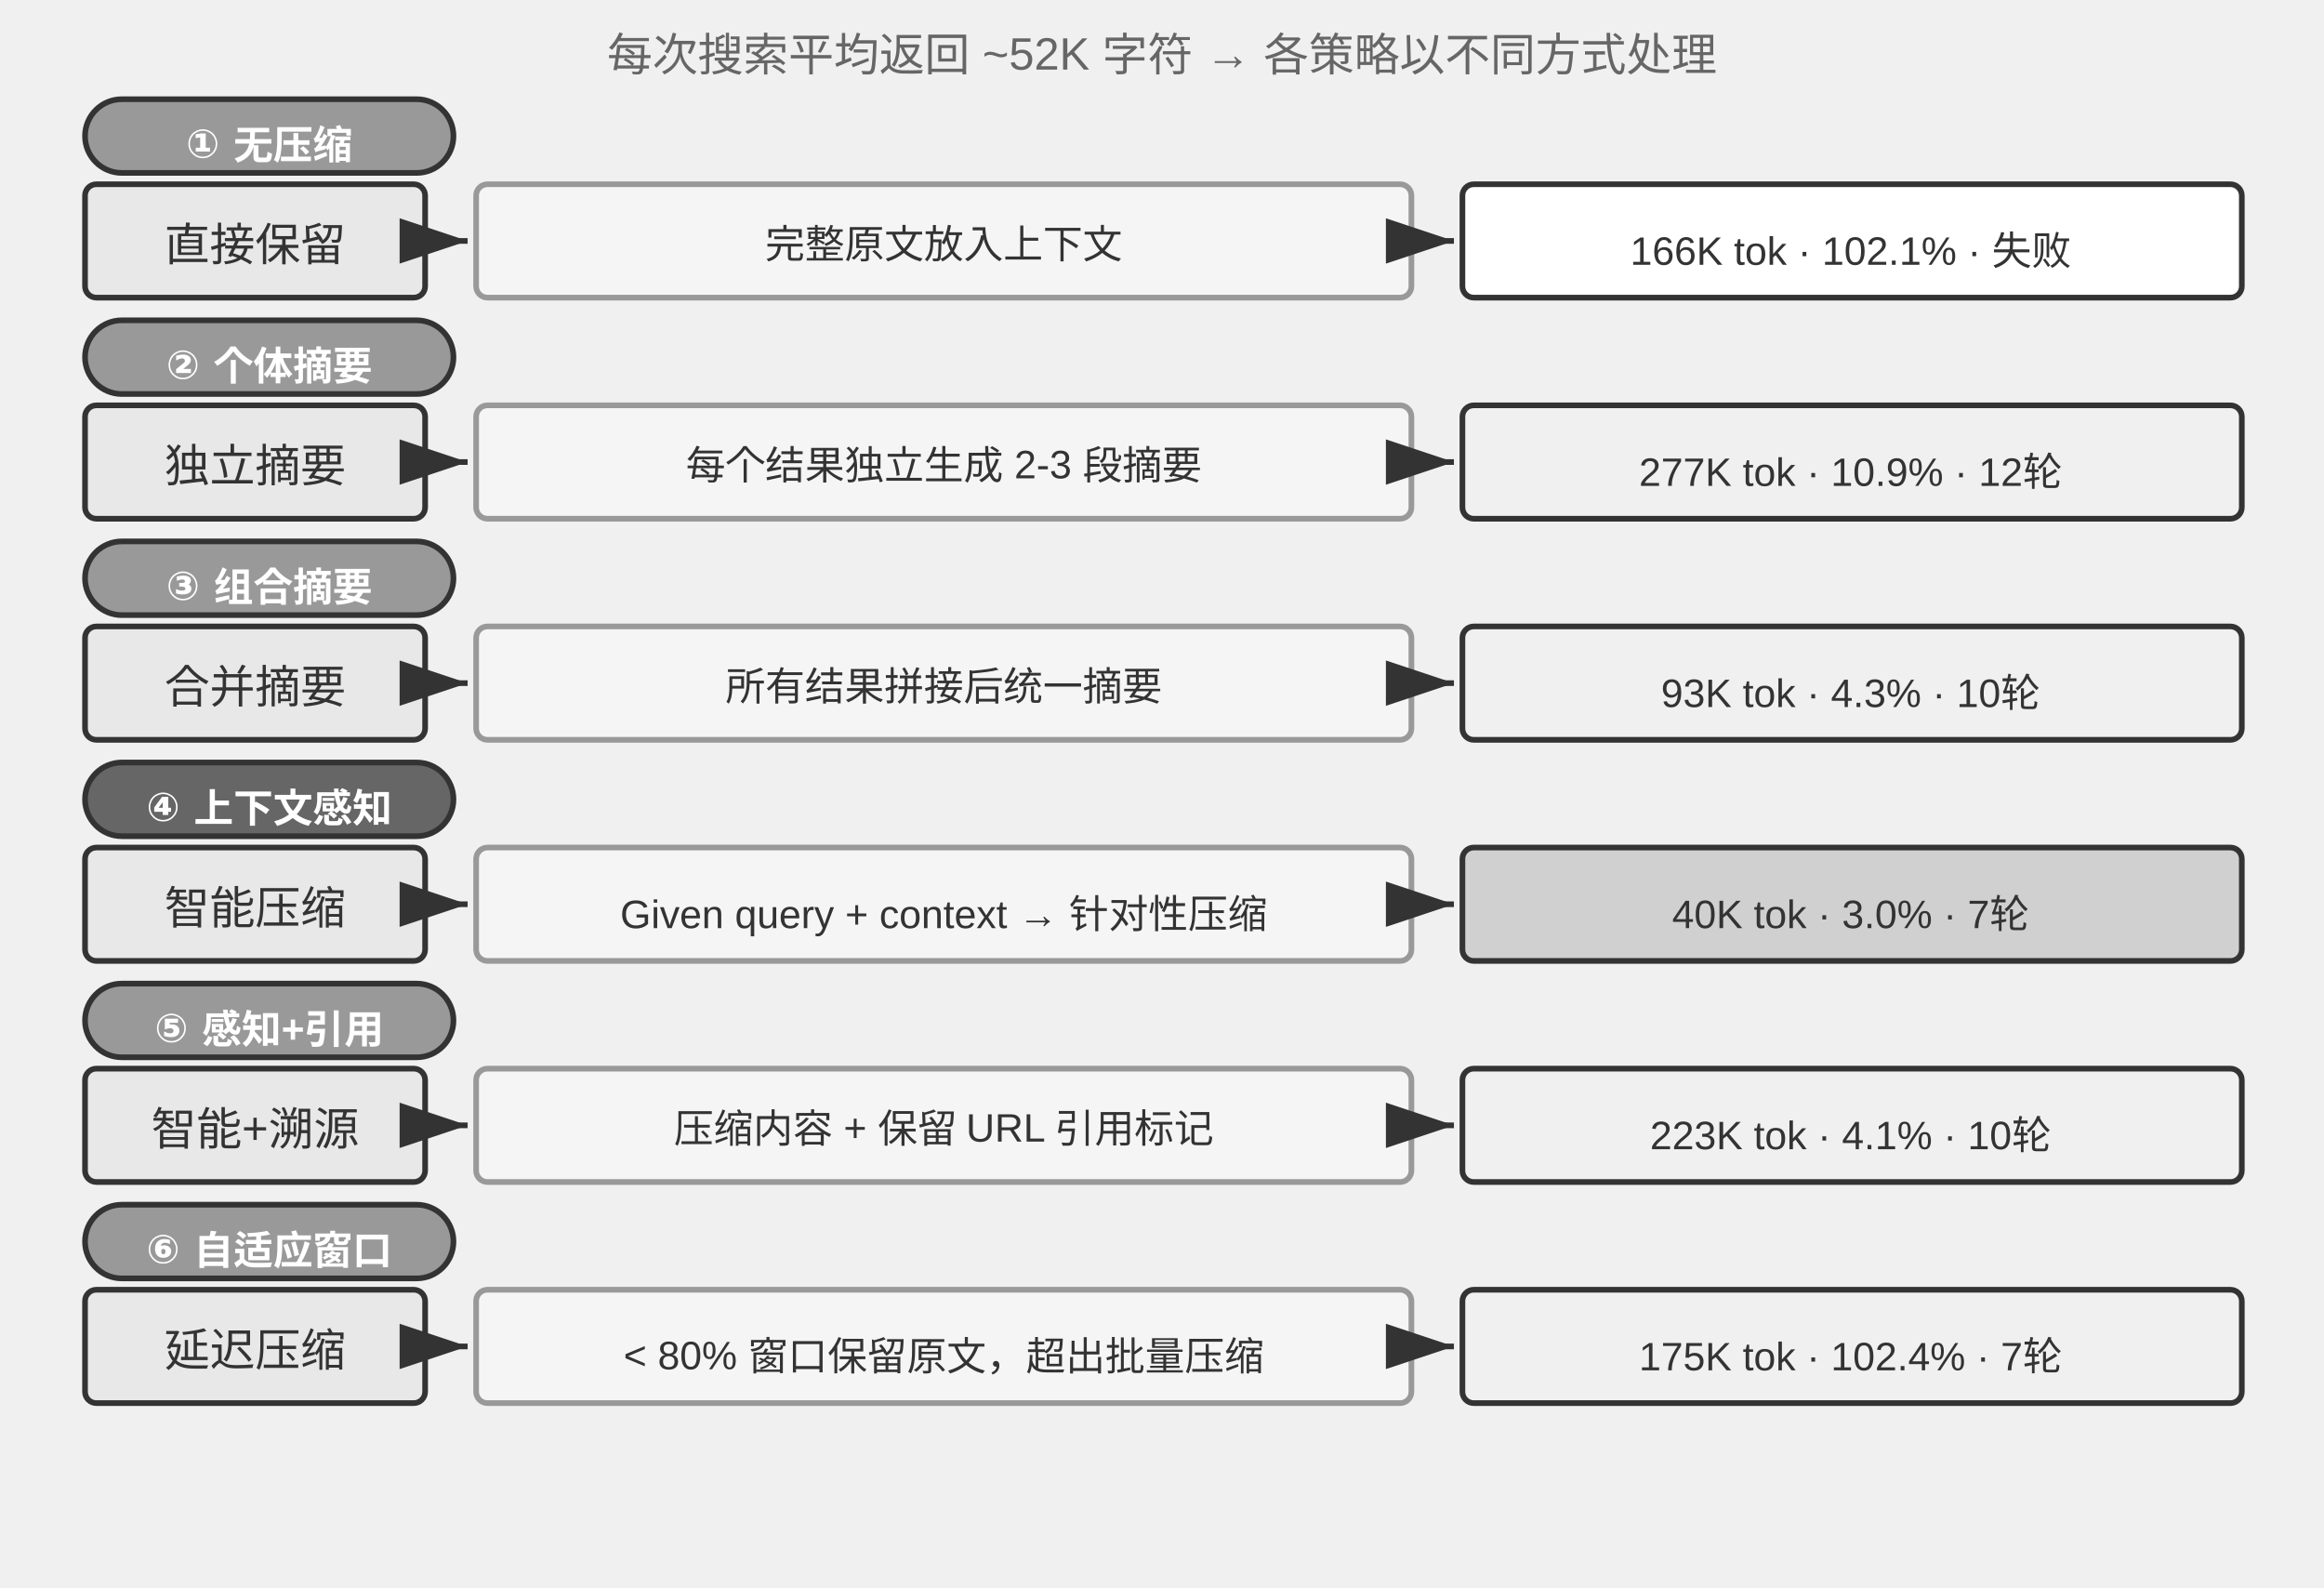
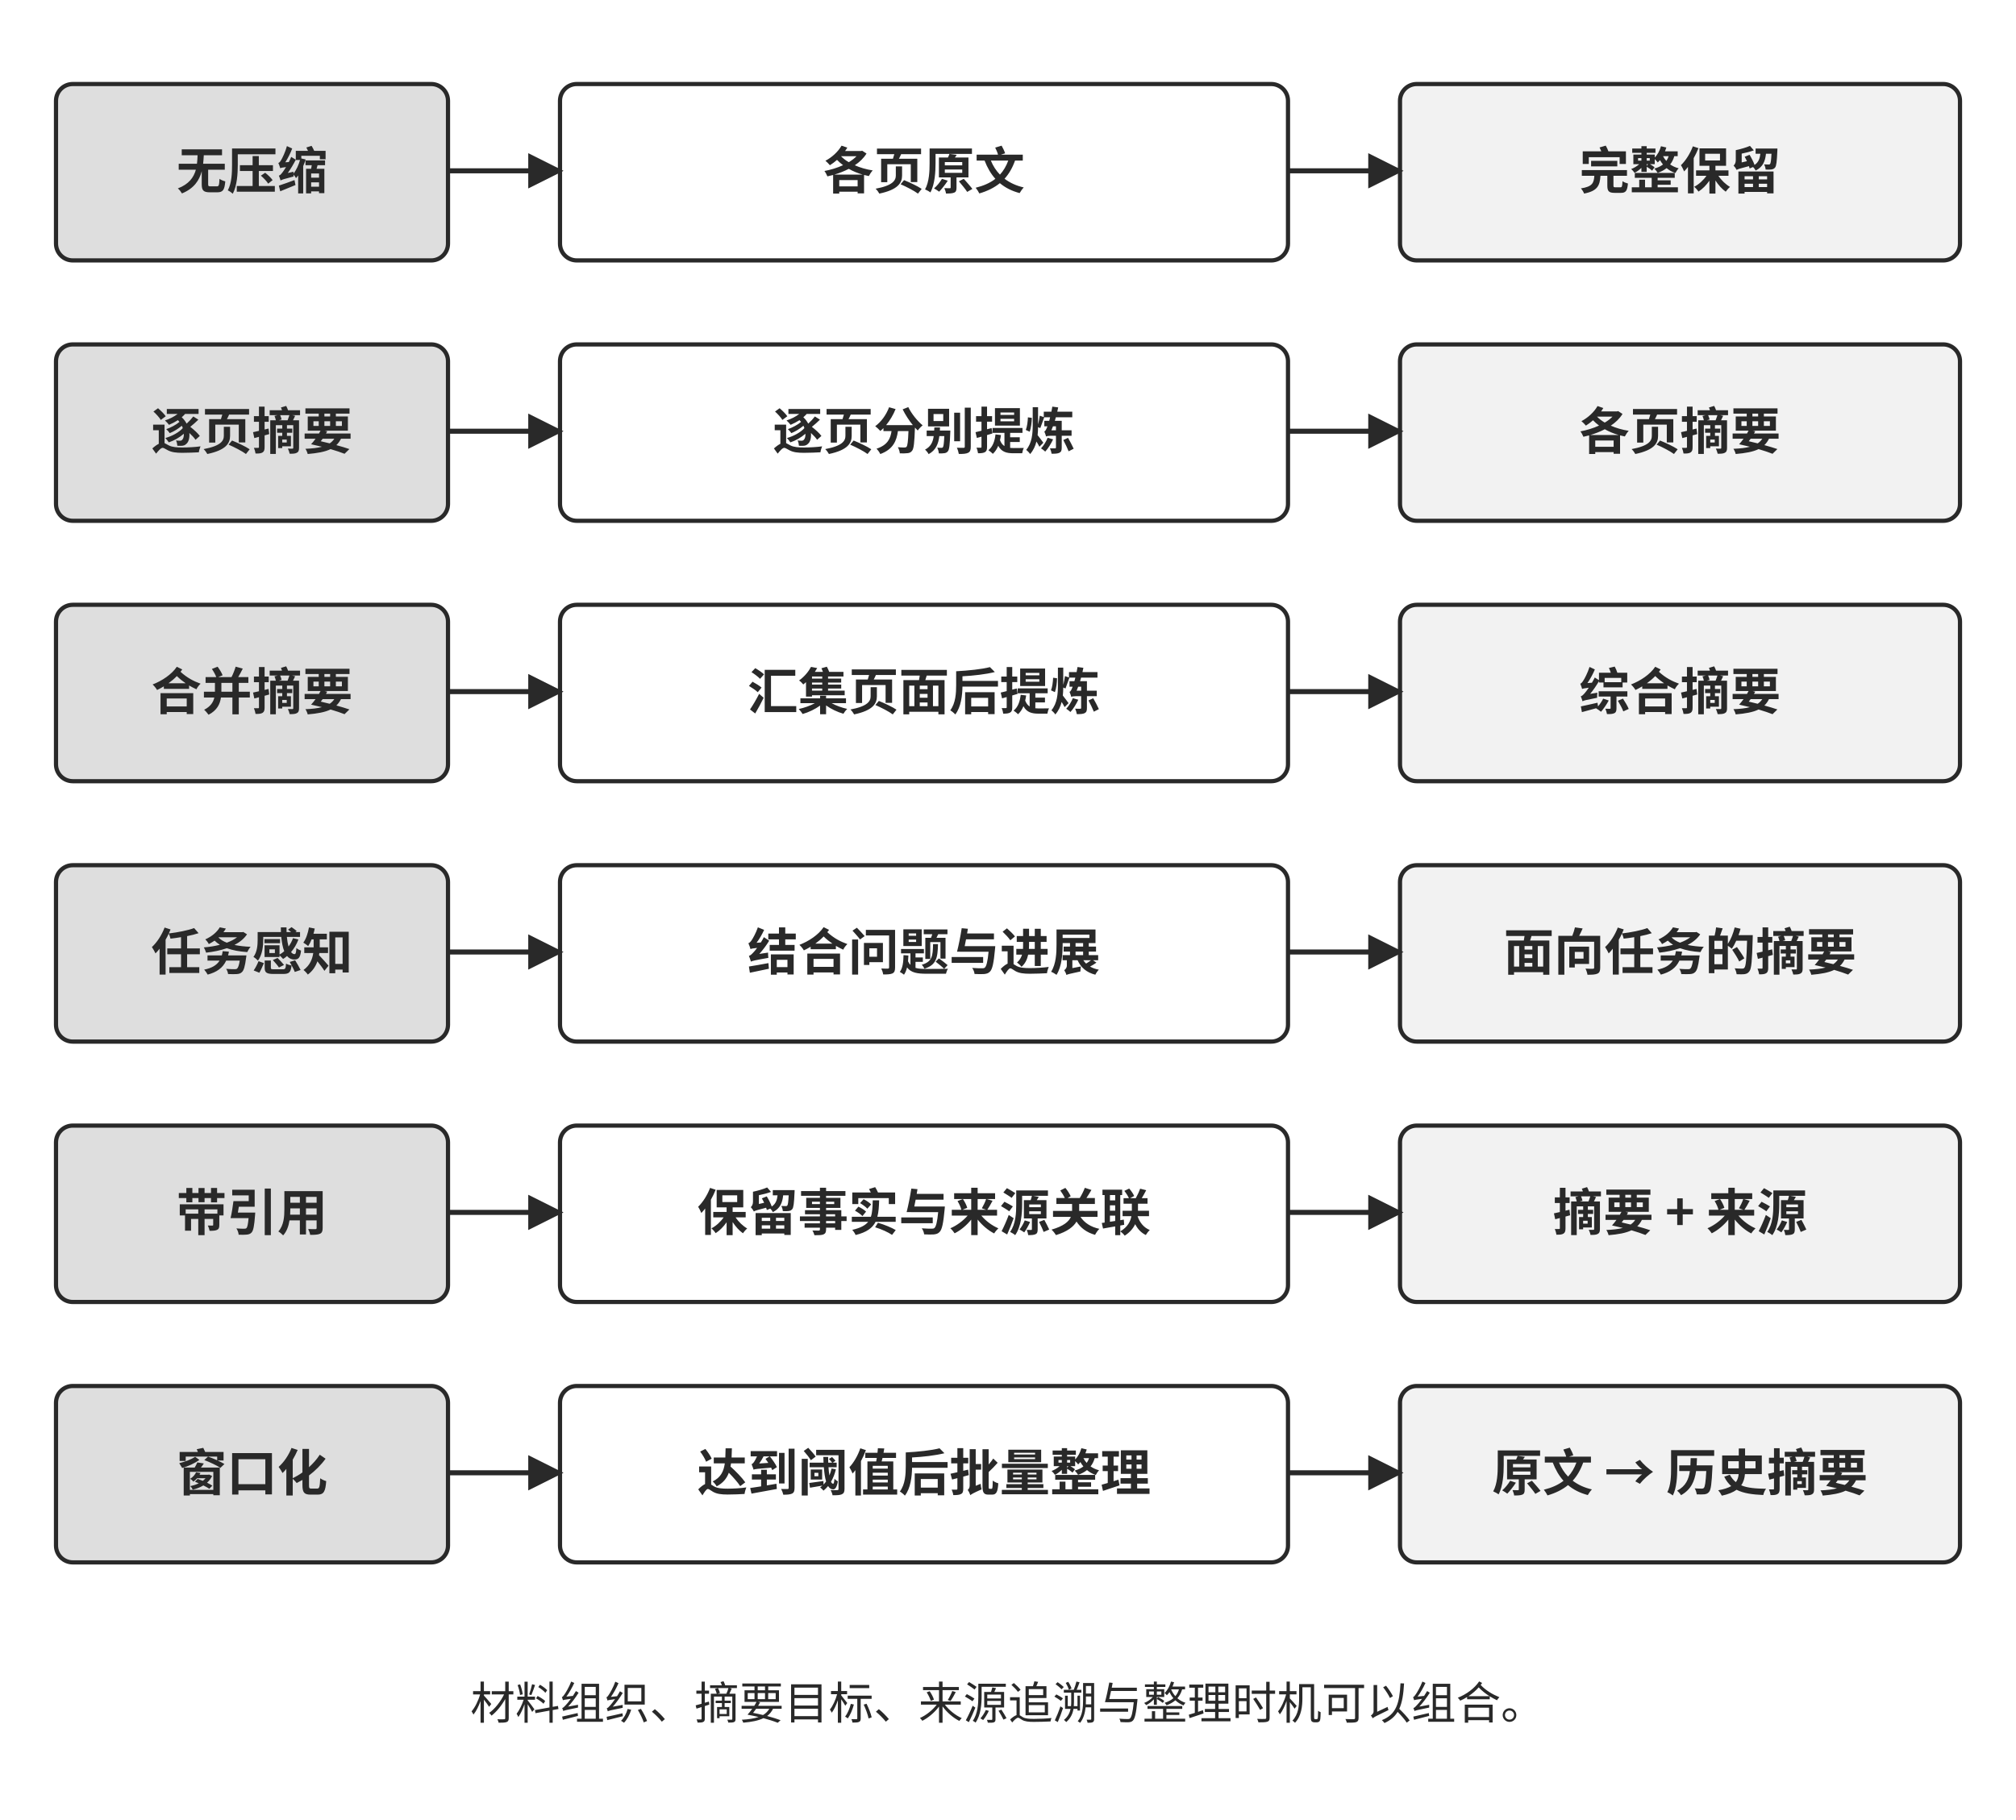
- <svg xmlns="http://www.w3.org/2000/svg" viewBox="0 40 820 560" width="820" height="560" style="background:#ffffff">
+ <svg xmlns="http://www.w3.org/2000/svg" width="150mm" height="135.42mm" viewBox="0 0 720 650" role="img" aria-labelledby="title desc">
  <defs>
-     <marker id="ah" markerWidth="12" markerHeight="8" refX="12" refY="4" orient="auto">
-       <polygon points="0 0, 12 4, 0 8" fill="#333333" />
-     </marker>
-     <marker id="ah-light" markerWidth="12" markerHeight="8" refX="12" refY="4" orient="auto">
-       <polygon points="0 0, 12 4, 0 8" fill="#999999" />
+     <marker id="arrow" viewBox="0 0 10 10" refX="9" refY="5" markerWidth="7" markerHeight="7" orient="auto-start-reverse">
+       <path d="M0 0 L10 5 L0 10 Z" fill="#292929" />
    </marker>
  </defs>
-   <text x="410" y="58" font-family="Arial, 'Helvetica Neue', Helvetica, 'PingFang SC', 'Microsoft YaHei', sans-serif" font-size="16" fill="#666666" text-anchor="middle" dominant-baseline="central" font-weight="normal">每次搜索平均返回 ~52K 字符 → 各策略以不同方式处理</text>
-   <rect x="30" y="75" width="130" height="26" rx="13" fill="#999999" stroke="#333333" stroke-width="2" />
-   <text x="95.0" y="88.0" font-family="Arial, 'Helvetica Neue', Helvetica, 'PingFang SC', 'Microsoft YaHei', sans-serif" font-size="14" fill="#ffffff" text-anchor="middle" dominant-baseline="central" font-weight="bold">① 无压缩</text>
-   <rect x="30" y="105" width="120" height="40" rx="4" fill="#e8e8e8" stroke="#333333" stroke-width="2" />
-   <text x="90" y="125" font-family="Arial, 'Helvetica Neue', Helvetica, 'PingFang SC', 'Microsoft YaHei', sans-serif" font-size="16" fill="#333333" text-anchor="middle" dominant-baseline="central" font-weight="normal">直接保留</text>
-   <line x1="152" y1="125" x2="165" y2="125" stroke="#333333" stroke-width="2" marker-end="url(#ah)" />
-   <rect x="168" y="105" width="330" height="40" rx="4" fill="#f5f5f5" stroke="#999999" stroke-width="2" />
-   <text x="333" y="125" font-family="Arial, 'Helvetica Neue', Helvetica, 'PingFang SC', 'Microsoft YaHei', sans-serif" font-size="14" fill="#333333" text-anchor="middle" dominant-baseline="central" font-weight="normal">完整原文放入上下文</text>
-   <line x1="500" y1="125" x2="513" y2="125" stroke="#333333" stroke-width="2" marker-end="url(#ah)" />
-   <rect x="516" y="105" width="275" height="40" rx="4" fill="#ffffff" stroke="#333333" stroke-width="2" />
-   <text x="653" y="125" font-family="Arial, 'Helvetica Neue', Helvetica, 'PingFang SC', 'Microsoft YaHei', sans-serif" font-size="14" fill="#333333" text-anchor="middle" dominant-baseline="central" font-weight="normal">166K tok · 102.1% · 失败</text>
-   <rect x="30" y="153" width="130" height="26" rx="13" fill="#999999" stroke="#333333" stroke-width="2" />
-   <text x="95.0" y="166.0" font-family="Arial, 'Helvetica Neue', Helvetica, 'PingFang SC', 'Microsoft YaHei', sans-serif" font-size="14" fill="#ffffff" text-anchor="middle" dominant-baseline="central" font-weight="bold">② 个体摘要</text>
-   <rect x="30" y="183" width="120" height="40" rx="4" fill="#e8e8e8" stroke="#333333" stroke-width="2" />
-   <text x="90" y="203" font-family="Arial, 'Helvetica Neue', Helvetica, 'PingFang SC', 'Microsoft YaHei', sans-serif" font-size="16" fill="#333333" text-anchor="middle" dominant-baseline="central" font-weight="normal">独立摘要</text>
-   <line x1="152" y1="203" x2="165" y2="203" stroke="#333333" stroke-width="2" marker-end="url(#ah)" />
-   <rect x="168" y="183" width="330" height="40" rx="4" fill="#f5f5f5" stroke="#999999" stroke-width="2" />
-   <text x="333" y="203" font-family="Arial, 'Helvetica Neue', Helvetica, 'PingFang SC', 'Microsoft YaHei', sans-serif" font-size="14" fill="#333333" text-anchor="middle" dominant-baseline="central" font-weight="normal">每个结果独立生成 2-3 段摘要</text>
-   <line x1="500" y1="203" x2="513" y2="203" stroke="#333333" stroke-width="2" marker-end="url(#ah)" />
-   <rect x="516" y="183" width="275" height="40" rx="4" fill="#f0f0f0" stroke="#333333" stroke-width="2" />
-   <text x="653" y="203" font-family="Arial, 'Helvetica Neue', Helvetica, 'PingFang SC', 'Microsoft YaHei', sans-serif" font-size="14" fill="#333333" text-anchor="middle" dominant-baseline="central" font-weight="normal">277K tok · 10.9% · 12轮</text>
-   <rect x="30" y="231" width="130" height="26" rx="13" fill="#999999" stroke="#333333" stroke-width="2" />
-   <text x="95.0" y="244.0" font-family="Arial, 'Helvetica Neue', Helvetica, 'PingFang SC', 'Microsoft YaHei', sans-serif" font-size="14" fill="#ffffff" text-anchor="middle" dominant-baseline="central" font-weight="bold">③ 组合摘要</text>
-   <rect x="30" y="261" width="120" height="40" rx="4" fill="#e8e8e8" stroke="#333333" stroke-width="2" />
-   <text x="90" y="281" font-family="Arial, 'Helvetica Neue', Helvetica, 'PingFang SC', 'Microsoft YaHei', sans-serif" font-size="16" fill="#333333" text-anchor="middle" dominant-baseline="central" font-weight="normal">合并摘要</text>
-   <line x1="152" y1="281" x2="165" y2="281" stroke="#333333" stroke-width="2" marker-end="url(#ah)" />
-   <rect x="168" y="261" width="330" height="40" rx="4" fill="#f5f5f5" stroke="#999999" stroke-width="2" />
-   <text x="333" y="281" font-family="Arial, 'Helvetica Neue', Helvetica, 'PingFang SC', 'Microsoft YaHei', sans-serif" font-size="14" fill="#333333" text-anchor="middle" dominant-baseline="central" font-weight="normal">所有结果拼接后统一摘要</text>
-   <line x1="500" y1="281" x2="513" y2="281" stroke="#333333" stroke-width="2" marker-end="url(#ah)" />
-   <rect x="516" y="261" width="275" height="40" rx="4" fill="#f0f0f0" stroke="#333333" stroke-width="2" />
-   <text x="653" y="281" font-family="Arial, 'Helvetica Neue', Helvetica, 'PingFang SC', 'Microsoft YaHei', sans-serif" font-size="14" fill="#333333" text-anchor="middle" dominant-baseline="central" font-weight="normal">93K tok · 4.3% · 10轮</text>
-   <rect x="30" y="309" width="130" height="26" rx="13" fill="#666666" stroke="#333333" stroke-width="2" />
-   <text x="95.0" y="322.0" font-family="Arial, 'Helvetica Neue', Helvetica, 'PingFang SC', 'Microsoft YaHei', sans-serif" font-size="14" fill="#ffffff" text-anchor="middle" dominant-baseline="central" font-weight="bold">④ 上下文感知</text>
-   <rect x="30" y="339" width="120" height="40" rx="4" fill="#e8e8e8" stroke="#333333" stroke-width="2" />
-   <text x="90" y="359" font-family="Arial, 'Helvetica Neue', Helvetica, 'PingFang SC', 'Microsoft YaHei', sans-serif" font-size="16" fill="#333333" text-anchor="middle" dominant-baseline="central" font-weight="normal">智能压缩</text>
-   <line x1="152" y1="359" x2="165" y2="359" stroke="#333333" stroke-width="2" marker-end="url(#ah)" />
-   <rect x="168" y="339" width="330" height="40" rx="4" fill="#f5f5f5" stroke="#999999" stroke-width="2" />
-   <text x="333" y="359" font-family="Arial, 'Helvetica Neue', Helvetica, 'PingFang SC', 'Microsoft YaHei', sans-serif" font-size="14" fill="#333333" text-anchor="middle" dominant-baseline="central" font-weight="normal">Given query + context → 针对性压缩</text>
-   <line x1="500" y1="359" x2="513" y2="359" stroke="#333333" stroke-width="2" marker-end="url(#ah)" />
-   <rect x="516" y="339" width="275" height="40" rx="4" fill="#d0d0d0" stroke="#333333" stroke-width="2" />
-   <text x="653" y="359" font-family="Arial, 'Helvetica Neue', Helvetica, 'PingFang SC', 'Microsoft YaHei', sans-serif" font-size="14" fill="#333333" text-anchor="middle" dominant-baseline="central" font-weight="normal">40K tok · 3.0% · 7轮</text>
-   <rect x="30" y="387" width="130" height="26" rx="13" fill="#999999" stroke="#333333" stroke-width="2" />
-   <text x="95.0" y="400.0" font-family="Arial, 'Helvetica Neue', Helvetica, 'PingFang SC', 'Microsoft YaHei', sans-serif" font-size="14" fill="#ffffff" text-anchor="middle" dominant-baseline="central" font-weight="bold">⑤ 感知+引用</text>
-   <rect x="30" y="417" width="120" height="40" rx="4" fill="#e8e8e8" stroke="#333333" stroke-width="2" />
-   <text x="90" y="437" font-family="Arial, 'Helvetica Neue', Helvetica, 'PingFang SC', 'Microsoft YaHei', sans-serif" font-size="16" fill="#333333" text-anchor="middle" dominant-baseline="central" font-weight="normal">智能+溯源</text>
-   <line x1="152" y1="437" x2="165" y2="437" stroke="#333333" stroke-width="2" marker-end="url(#ah)" />
-   <rect x="168" y="417" width="330" height="40" rx="4" fill="#f5f5f5" stroke="#999999" stroke-width="2" />
-   <text x="333" y="437" font-family="Arial, 'Helvetica Neue', Helvetica, 'PingFang SC', 'Microsoft YaHei', sans-serif" font-size="14" fill="#333333" text-anchor="middle" dominant-baseline="central" font-weight="normal">压缩内容 + 保留 URL 引用标记</text>
-   <line x1="500" y1="437" x2="513" y2="437" stroke="#333333" stroke-width="2" marker-end="url(#ah)" />
-   <rect x="516" y="417" width="275" height="40" rx="4" fill="#f0f0f0" stroke="#333333" stroke-width="2" />
-   <text x="653" y="437" font-family="Arial, 'Helvetica Neue', Helvetica, 'PingFang SC', 'Microsoft YaHei', sans-serif" font-size="14" fill="#333333" text-anchor="middle" dominant-baseline="central" font-weight="normal">223K tok · 4.1% · 10轮</text>
-   <rect x="30" y="465" width="130" height="26" rx="13" fill="#999999" stroke="#333333" stroke-width="2" />
-   <text x="95.0" y="478.0" font-family="Arial, 'Helvetica Neue', Helvetica, 'PingFang SC', 'Microsoft YaHei', sans-serif" font-size="14" fill="#ffffff" text-anchor="middle" dominant-baseline="central" font-weight="bold">⑥ 自适应窗口</text>
-   <rect x="30" y="495" width="120" height="40" rx="4" fill="#e8e8e8" stroke="#333333" stroke-width="2" />
-   <text x="90" y="515" font-family="Arial, 'Helvetica Neue', Helvetica, 'PingFang SC', 'Microsoft YaHei', sans-serif" font-size="16" fill="#333333" text-anchor="middle" dominant-baseline="central" font-weight="normal">延迟压缩</text>
-   <line x1="152" y1="515" x2="165" y2="515" stroke="#333333" stroke-width="2" marker-end="url(#ah)" />
-   <rect x="168" y="495" width="330" height="40" rx="4" fill="#f5f5f5" stroke="#999999" stroke-width="2" />
-   <text x="333" y="515" font-family="Arial, 'Helvetica Neue', Helvetica, 'PingFang SC', 'Microsoft YaHei', sans-serif" font-size="14" fill="#333333" text-anchor="middle" dominant-baseline="central" font-weight="normal">&lt; 80% 窗口保留原文，超出批量压缩</text>
-   <line x1="500" y1="515" x2="513" y2="515" stroke="#333333" stroke-width="2" marker-end="url(#ah)" />
-   <rect x="516" y="495" width="275" height="40" rx="4" fill="#f0f0f0" stroke="#333333" stroke-width="2" />
-   <text x="653" y="515" font-family="Arial, 'Helvetica Neue', Helvetica, 'PingFang SC', 'Microsoft YaHei', sans-serif" font-size="14" fill="#333333" text-anchor="middle" dominant-baseline="central" font-weight="normal">175K tok · 102.4% · 7轮</text>
+   <rect width="720" height="650" fill="#ffffff" />
+   <rect x="20" y="30" width="140" height="63" rx="6" fill="#dedede" stroke="#292929" stroke-width="1.5" />
+   <text x="90.0" y="67.5" font-family="Noto Sans CJK SC,Source Han Sans CN,Microsoft YaHei,sans-serif" font-size="18" font-weight="700" text-anchor="middle" fill="#292929">无压缩</text>
+   <rect x="200" y="30" width="260" height="63" rx="6" fill="#ffffff" stroke="#292929" stroke-width="1.5" />
+   <text x="330.0" y="67.5" font-family="Noto Sans CJK SC,Source Han Sans CN,Microsoft YaHei,sans-serif" font-size="18" font-weight="700" text-anchor="middle" fill="#292929">各页原文</text>
+   <rect x="500" y="30" width="200" height="63" rx="6" fill="#f2f2f2" stroke="#292929" stroke-width="1.5" />
+   <text x="600.0" y="67.5" font-family="Noto Sans CJK SC,Source Han Sans CN,Microsoft YaHei,sans-serif" font-size="18" font-weight="700" text-anchor="middle" fill="#292929">完整保留</text>
+   <path d="M 160 61 L 200 61" fill="none" stroke="#292929" stroke-width="1.8" marker-end="url(#arrow)" />
+   <path d="M 460 61 L 500 61" fill="none" stroke="#292929" stroke-width="1.8" marker-end="url(#arrow)" />
+   <rect x="20" y="123" width="140" height="63" rx="6" fill="#dedede" stroke="#292929" stroke-width="1.5" />
+   <text x="90.0" y="160.5" font-family="Noto Sans CJK SC,Source Han Sans CN,Microsoft YaHei,sans-serif" font-size="18" font-weight="700" text-anchor="middle" fill="#292929">逐页摘要</text>
+   <rect x="200" y="123" width="260" height="63" rx="6" fill="#ffffff" stroke="#292929" stroke-width="1.5" />
+   <text x="330.0" y="160.5" font-family="Noto Sans CJK SC,Source Han Sans CN,Microsoft YaHei,sans-serif" font-size="18" font-weight="700" text-anchor="middle" fill="#292929">逐页分别提炼</text>
+   <rect x="500" y="123" width="200" height="63" rx="6" fill="#f2f2f2" stroke="#292929" stroke-width="1.5" />
+   <text x="600.0" y="160.5" font-family="Noto Sans CJK SC,Source Han Sans CN,Microsoft YaHei,sans-serif" font-size="18" font-weight="700" text-anchor="middle" fill="#292929">各页摘要</text>
+   <path d="M 160 154 L 200 154" fill="none" stroke="#292929" stroke-width="1.8" marker-end="url(#arrow)" />
+   <path d="M 460 154 L 500 154" fill="none" stroke="#292929" stroke-width="1.8" marker-end="url(#arrow)" />
+   <rect x="20" y="216" width="140" height="63" rx="6" fill="#dedede" stroke="#292929" stroke-width="1.5" />
+   <text x="90.0" y="253.5" font-family="Noto Sans CJK SC,Source Han Sans CN,Microsoft YaHei,sans-serif" font-size="18" font-weight="700" text-anchor="middle" fill="#292929">合并摘要</text>
+   <rect x="200" y="216" width="260" height="63" rx="6" fill="#ffffff" stroke="#292929" stroke-width="1.5" />
+   <text x="330.0" y="253.5" font-family="Noto Sans CJK SC,Source Han Sans CN,Microsoft YaHei,sans-serif" font-size="18" font-weight="700" text-anchor="middle" fill="#292929">汇集页面后提炼</text>
+   <rect x="500" y="216" width="200" height="63" rx="6" fill="#f2f2f2" stroke="#292929" stroke-width="1.5" />
+   <text x="600.0" y="253.5" font-family="Noto Sans CJK SC,Source Han Sans CN,Microsoft YaHei,sans-serif" font-size="18" font-weight="700" text-anchor="middle" fill="#292929">综合摘要</text>
+   <path d="M 160 247 L 200 247" fill="none" stroke="#292929" stroke-width="1.8" marker-end="url(#arrow)" />
+   <path d="M 460 247 L 500 247" fill="none" stroke="#292929" stroke-width="1.8" marker-end="url(#arrow)" />
+   <rect x="20" y="309" width="140" height="63" rx="6" fill="#dedede" stroke="#292929" stroke-width="1.5" />
+   <text x="90.0" y="346.5" font-family="Noto Sans CJK SC,Source Han Sans CN,Microsoft YaHei,sans-serif" font-size="18" font-weight="700" text-anchor="middle" fill="#292929">任务感知</text>
+   <rect x="200" y="309" width="260" height="63" rx="6" fill="#ffffff" stroke="#292929" stroke-width="1.5" />
+   <text x="330.0" y="346.5" font-family="Noto Sans CJK SC,Source Han Sans CN,Microsoft YaHei,sans-serif" font-size="18" font-weight="700" text-anchor="middle" fill="#292929">结合问题与进展</text>
+   <rect x="500" y="309" width="200" height="63" rx="6" fill="#f2f2f2" stroke="#292929" stroke-width="1.5" />
+   <text x="600.0" y="346.5" font-family="Noto Sans CJK SC,Source Han Sans CN,Microsoft YaHei,sans-serif" font-size="18" font-weight="700" text-anchor="middle" fill="#292929">面向任务的摘要</text>
+   <path d="M 160 340 L 200 340" fill="none" stroke="#292929" stroke-width="1.8" marker-end="url(#arrow)" />
+   <path d="M 460 340 L 500 340" fill="none" stroke="#292929" stroke-width="1.8" marker-end="url(#arrow)" />
+   <rect x="20" y="402" width="140" height="63" rx="6" fill="#dedede" stroke="#292929" stroke-width="1.5" />
+   <text x="90.0" y="439.5" font-family="Noto Sans CJK SC,Source Han Sans CN,Microsoft YaHei,sans-serif" font-size="18" font-weight="700" text-anchor="middle" fill="#292929">带引用</text>
+   <rect x="200" y="402" width="260" height="63" rx="6" fill="#ffffff" stroke="#292929" stroke-width="1.5" />
+   <text x="330.0" y="439.5" font-family="Noto Sans CJK SC,Source Han Sans CN,Microsoft YaHei,sans-serif" font-size="18" font-weight="700" text-anchor="middle" fill="#292929">保留事实与来源关联</text>
+   <rect x="500" y="402" width="200" height="63" rx="6" fill="#f2f2f2" stroke="#292929" stroke-width="1.5" />
+   <text x="600.0" y="439.5" font-family="Noto Sans CJK SC,Source Han Sans CN,Microsoft YaHei,sans-serif" font-size="18" font-weight="700" text-anchor="middle" fill="#292929">摘要 + 来源</text>
+   <path d="M 160 433 L 200 433" fill="none" stroke="#292929" stroke-width="1.8" marker-end="url(#arrow)" />
+   <path d="M 460 433 L 500 433" fill="none" stroke="#292929" stroke-width="1.8" marker-end="url(#arrow)" />
+   <rect x="20" y="495" width="140" height="63" rx="6" fill="#dedede" stroke="#292929" stroke-width="1.5" />
+   <text x="90.0" y="532.5" font-family="Noto Sans CJK SC,Source Han Sans CN,Microsoft YaHei,sans-serif" font-size="18" font-weight="700" text-anchor="middle" fill="#292929">窗口化</text>
+   <rect x="200" y="495" width="260" height="63" rx="6" fill="#ffffff" stroke="#292929" stroke-width="1.5" />
+   <text x="330.0" y="532.5" font-family="Noto Sans CJK SC,Source Han Sans CN,Microsoft YaHei,sans-serif" font-size="18" font-weight="700" text-anchor="middle" fill="#292929">达到阈值后批量整理</text>
+   <rect x="500" y="495" width="200" height="63" rx="6" fill="#f2f2f2" stroke="#292929" stroke-width="1.5" />
+   <text x="600.0" y="532.5" font-family="Noto Sans CJK SC,Source Han Sans CN,Microsoft YaHei,sans-serif" font-size="18" font-weight="700" text-anchor="middle" fill="#292929">原文 → 历史摘要</text>
+   <path d="M 160 526 L 200 526" fill="none" stroke="#292929" stroke-width="1.8" marker-end="url(#arrow)" />
+   <path d="M 460 526 L 500 526" fill="none" stroke="#292929" stroke-width="1.8" marker-end="url(#arrow)" />
+   <text x="360" y="614" font-family="Noto Sans CJK SC,Source Han Sans CN,Microsoft YaHei,sans-serif" font-size="16" font-weight="400" text-anchor="middle" fill="#292929">材料组织、摘要目标、来源追溯与整理时机可以组合。</text>
</svg>
